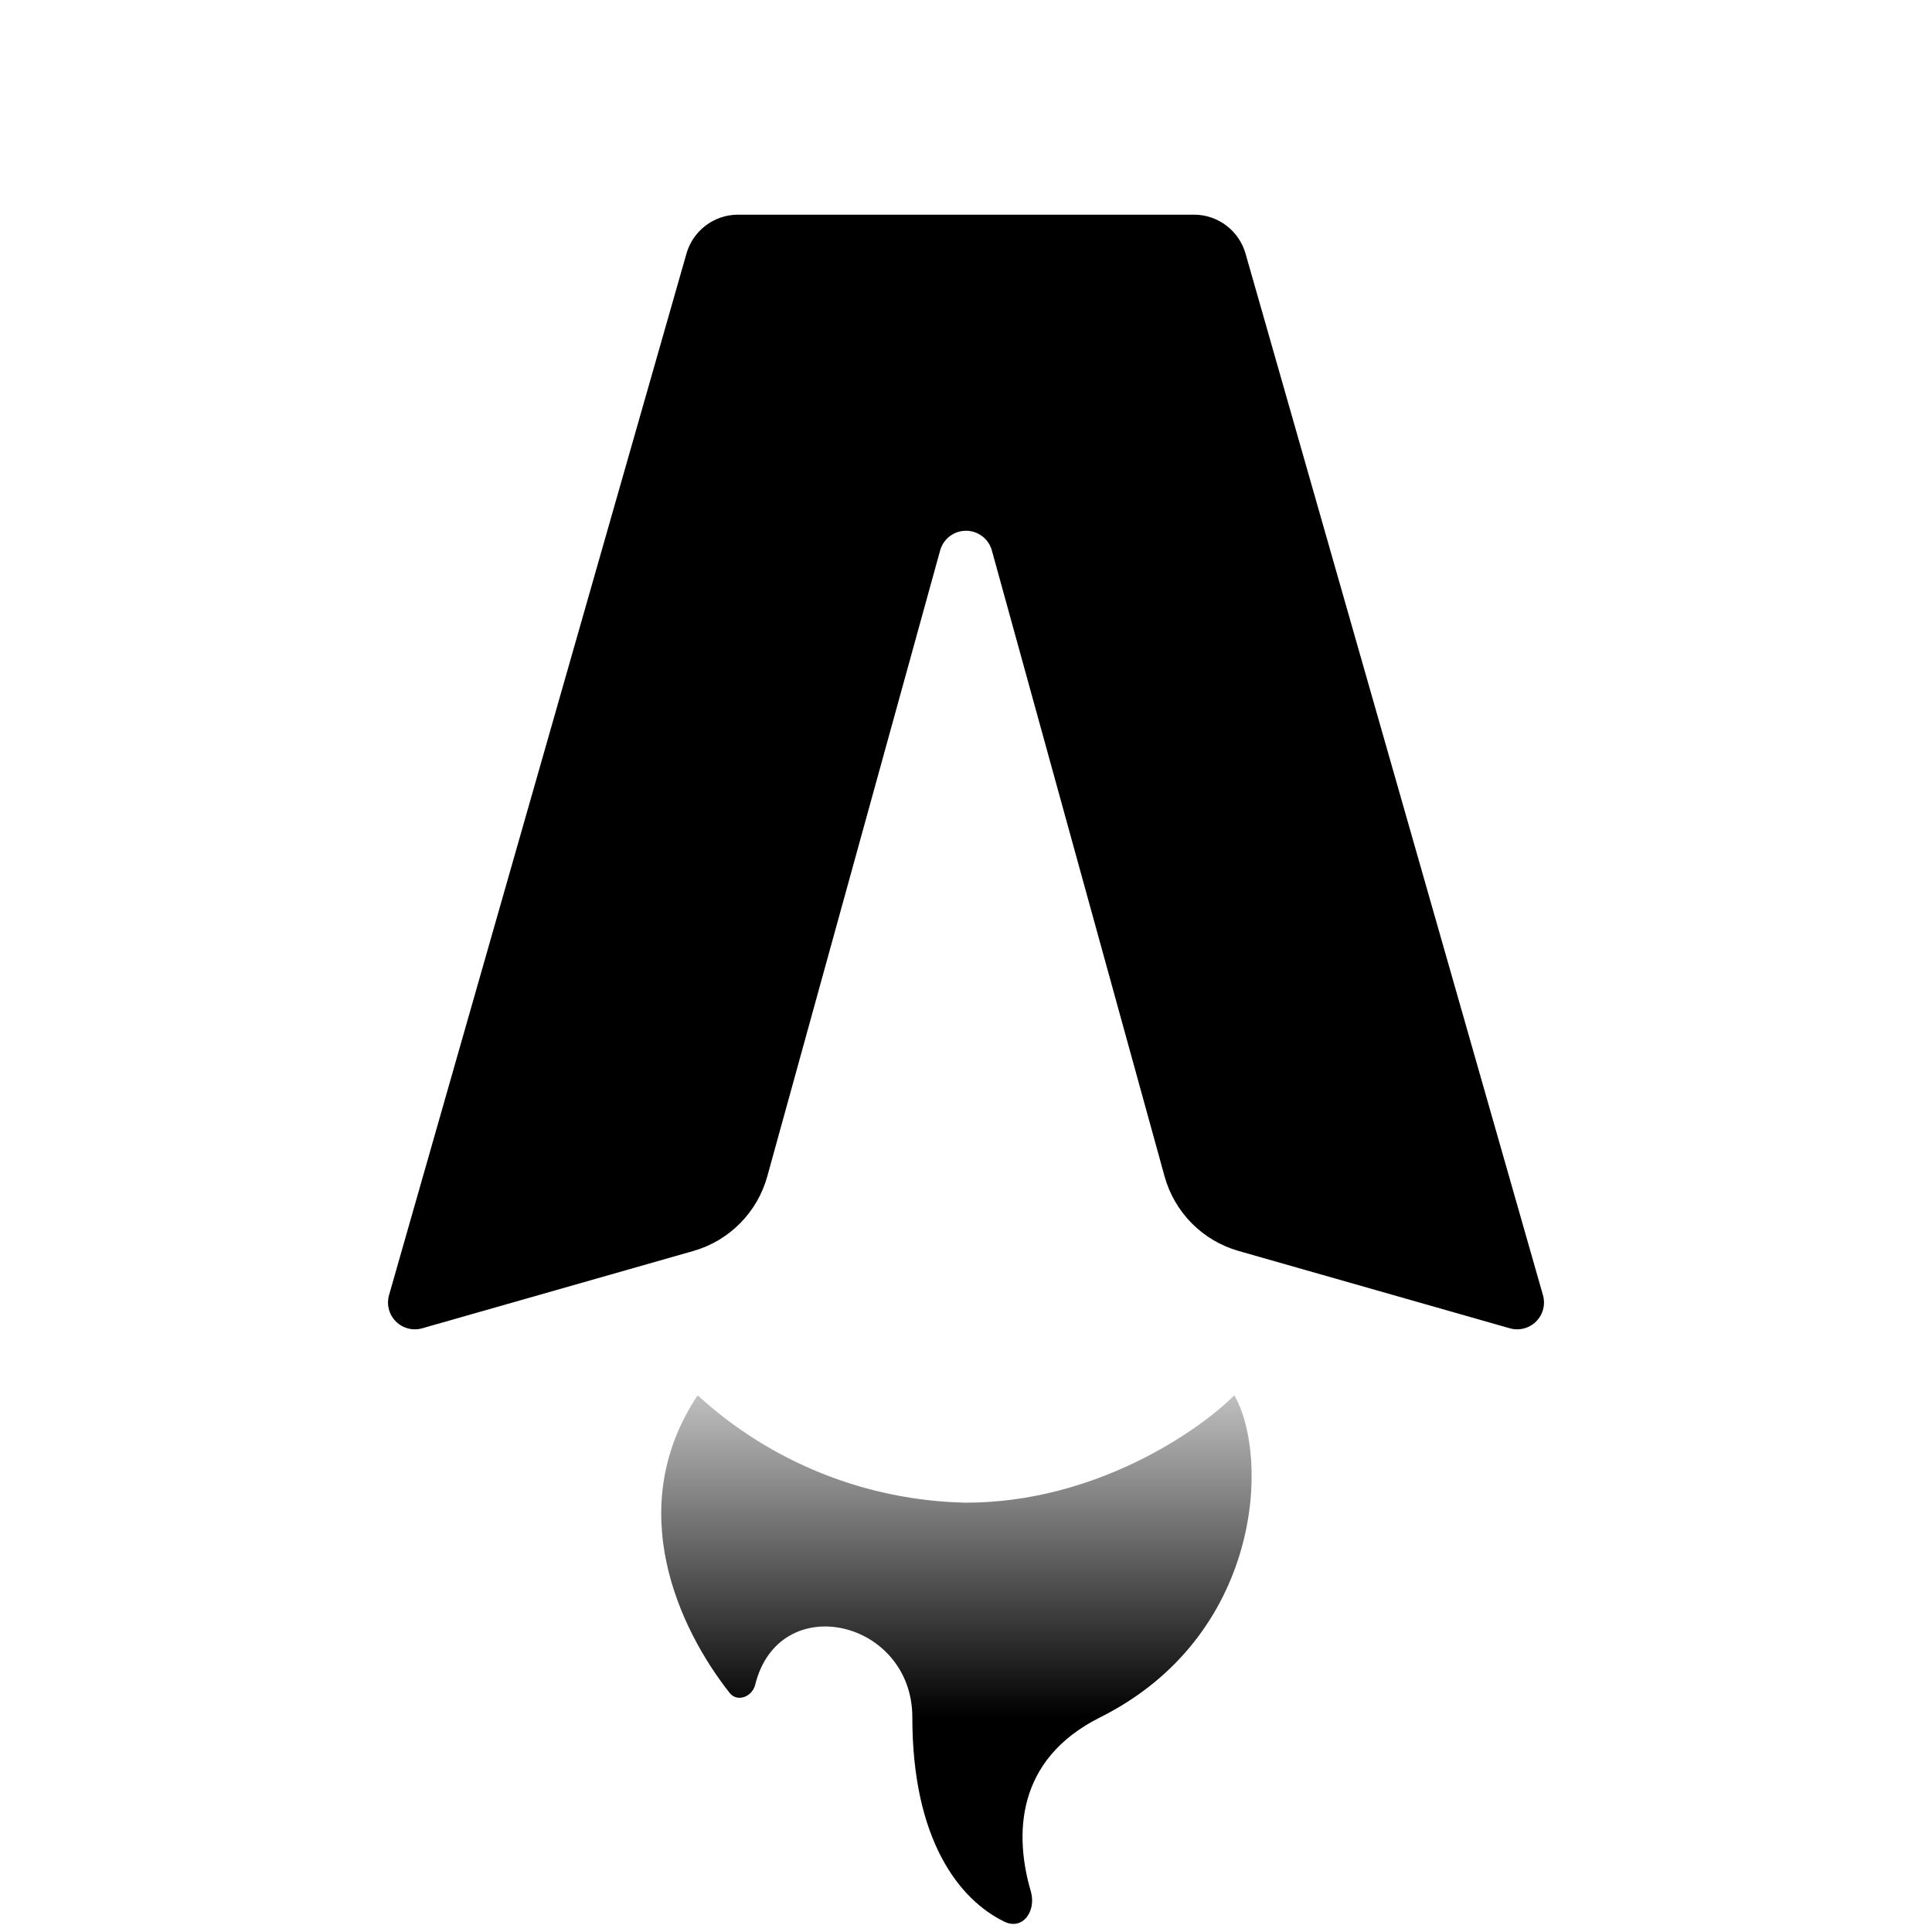
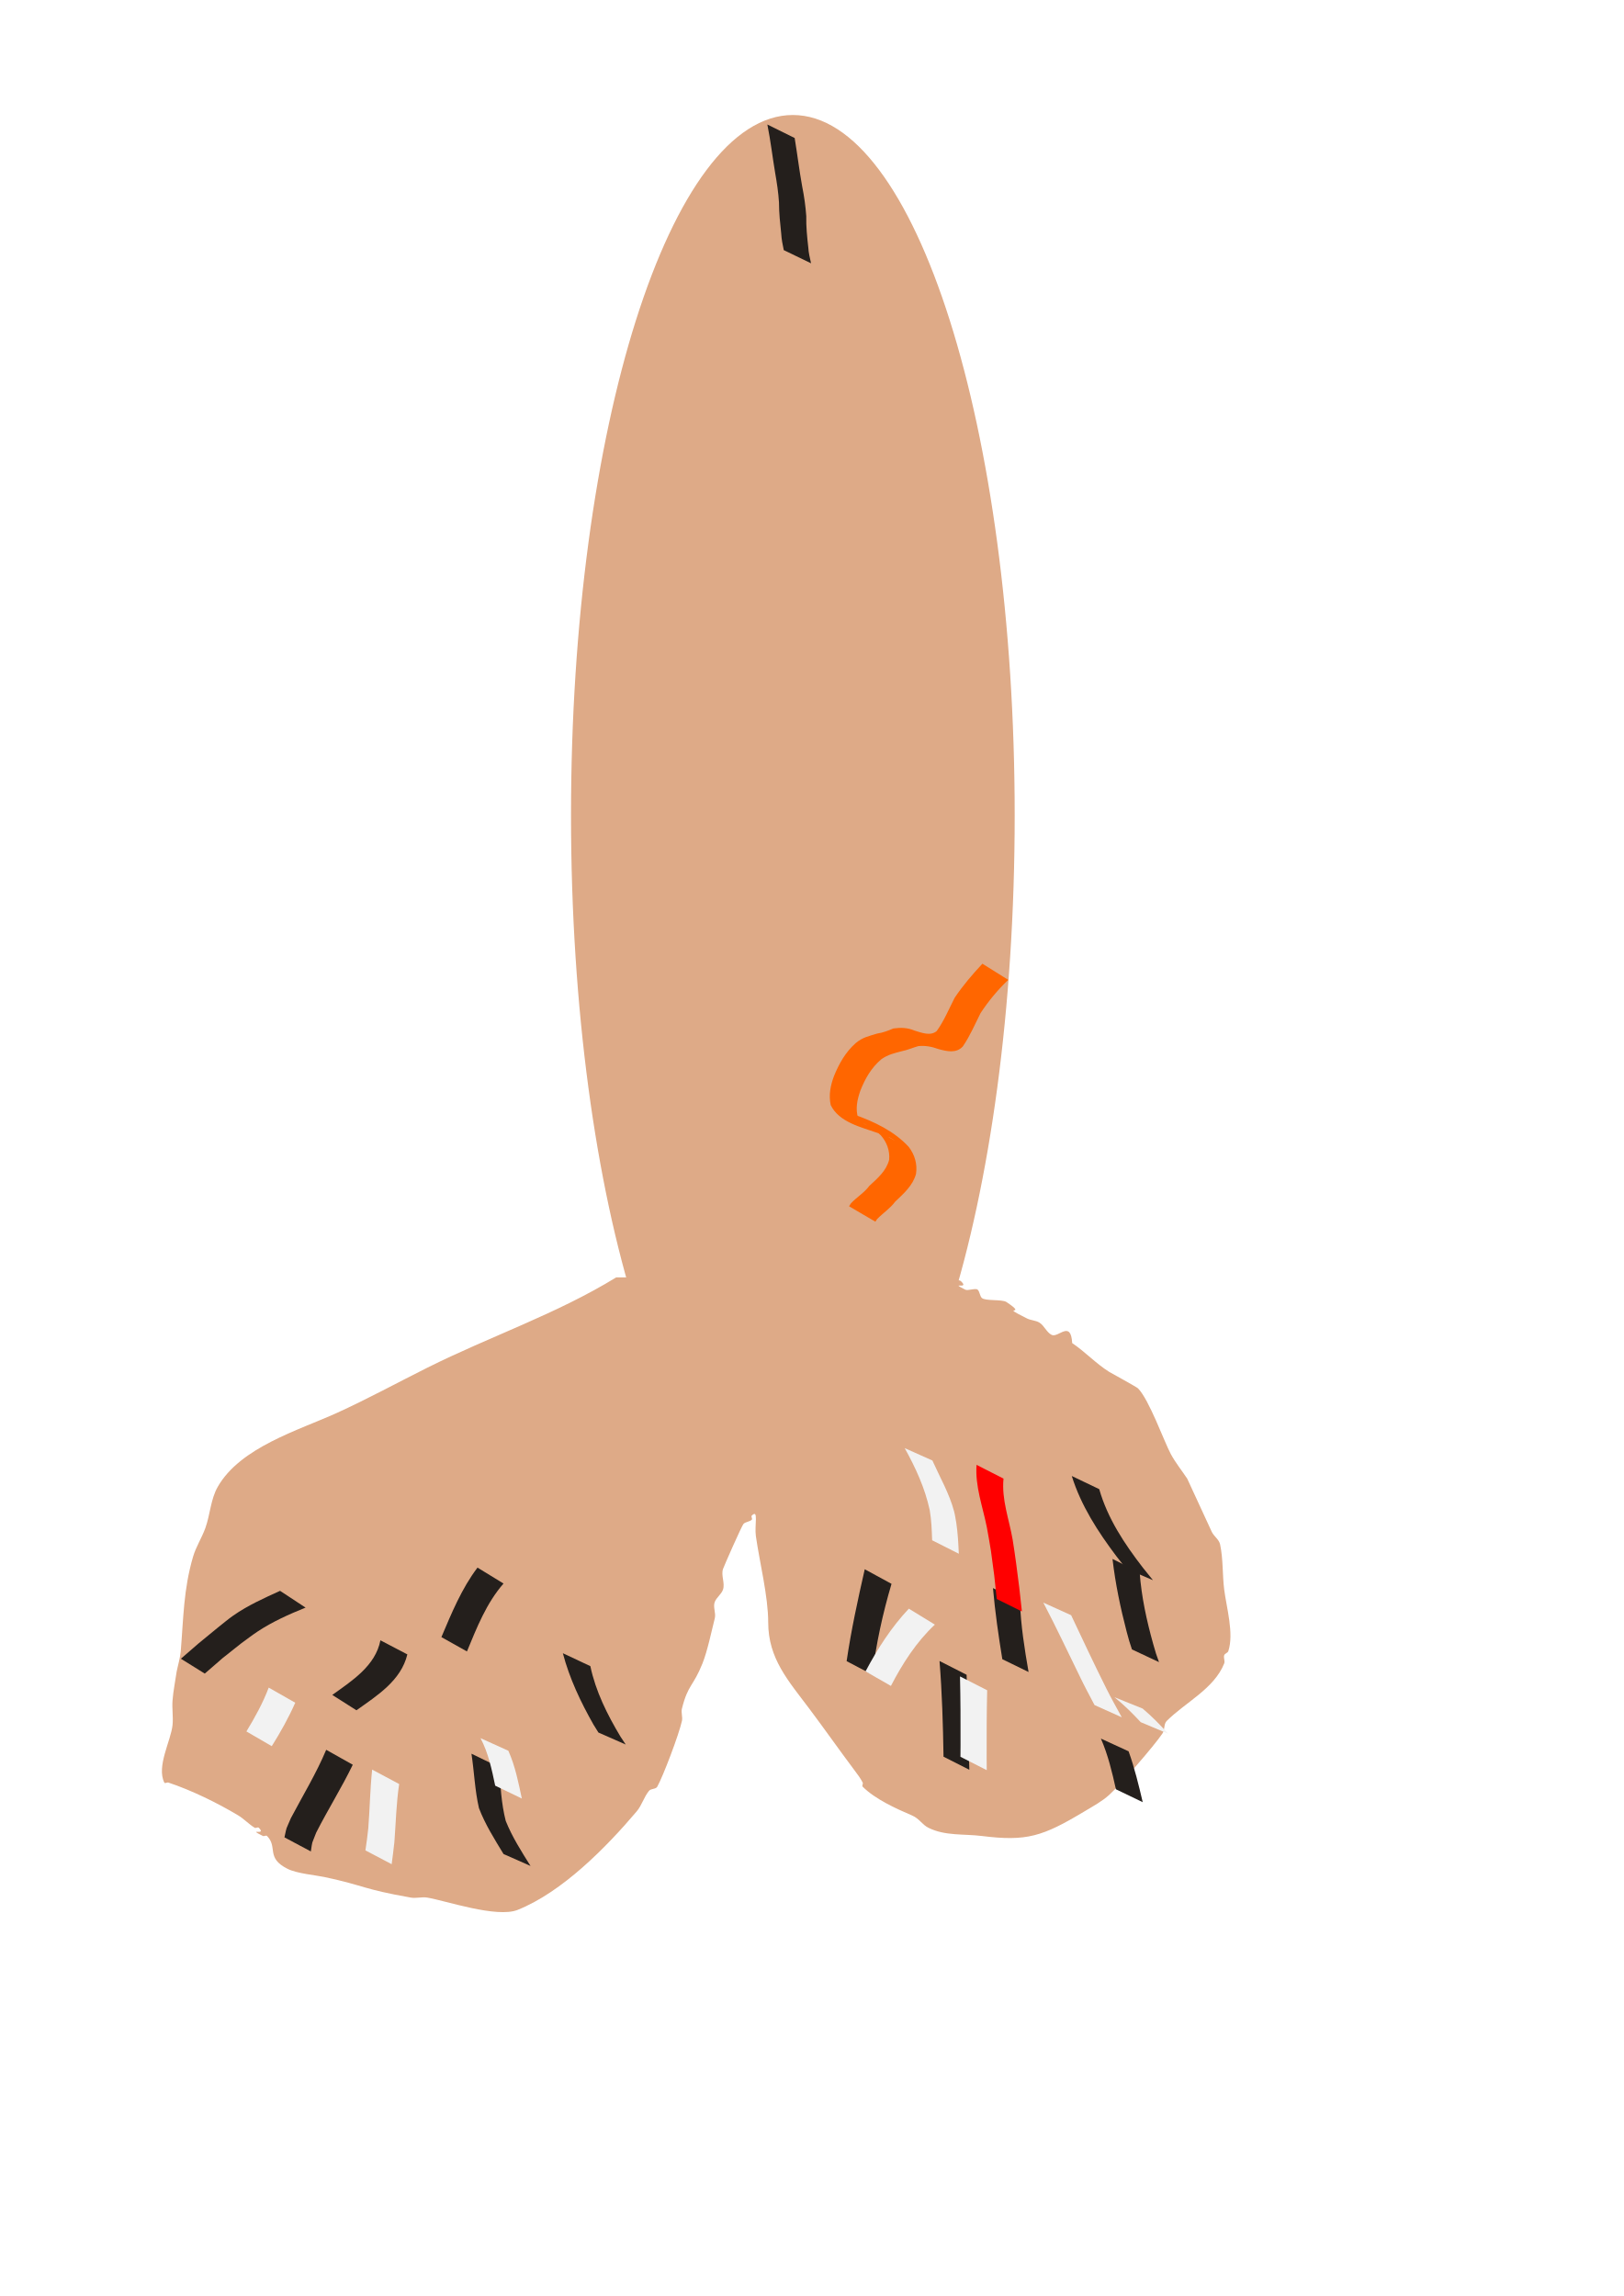
- <svg xmlns="http://www.w3.org/2000/svg" fill="none" viewBox="0 0 36 36">
-   <path fill="#000" d="M22.25 4h-8.5a1 1 0 0 0-.96.73l-5.54 19.4a.5.5 0 0 0 .62.62l5.05-1.44a2 2 0 0 0 1.38-1.4l3.22-11.66a.5.5 0 0 1 .96 0l3.22 11.67a2 2 0 0 0 1.38 1.39l5.05 1.44a.5.5 0 0 0 .62-.62l-5.54-19.4a1 1 0 0 0-.96-.73Z" />
-   <path fill="url(#gradient)" d="M18 28a7.63 7.63 0 0 1-5-2c-1.4 2.1-.35 4.35.6 5.55.14.17.41.07.47-.15.44-1.8 2.93-1.22 2.93.6 0 2.28.87 3.4 1.72 3.81.34.16.59-.2.49-.56-.31-1.05-.29-2.46 1.29-3.25 3-1.5 3.17-4.83 2.5-6-.67.67-2.6 2-5 2Z" />
-   <defs>
-     <linearGradient id="gradient" x1="16" x2="16" y1="32" y2="24" gradientUnits="userSpaceOnUse">
-       <stop stop-color="#000" />
-       <stop offset="1" stop-color="#000" stop-opacity="0" />
-     </linearGradient>
-   </defs>
-   <style>
-     @media (prefers-color-scheme:dark){:root{filter:invert(100%)}}
-   </style>
+ <svg xmlns="http://www.w3.org/2000/svg" width="210mm" height="297mm" viewBox="0 0 210 297" version="1.1" id="svg1">
+   <defs id="defs1" />
+   <g id="layer1">
+     <ellipse style="fill:#deaa87;stroke-width:0.228" id="path1" ry="90.588" rx="28.691" cy="105.464" cx="102.542" />
+     <path style="fill:#deaa87;stroke-width:0.265" d="m 79.696,165.236 c -7.733,4.749 -16.324,7.631 -24.44,11.689 -3.896,1.948 -7.723,4.042 -11.689,5.844 -4.955,2.252 -12.476,4.432 -15.408,9.563 -0.917,1.605 -0.972,3.572 -1.594,5.313 -0.454,1.27 -1.213,2.425 -1.594,3.719 -1.244,4.229 -1.239,7.958 -1.594,12.22 -0.075,0.9 -0.354,1.771 -0.531,2.657 -0.177,1.24 -0.435,2.471 -0.531,3.719 -0.082,1.059 0.106,2.131 0,3.188 -0.201,2.012 -2.108,5.348 -1.063,7.438 0.079,0.158 0.363,-0.056 0.531,0 2.984,0.995 6.302,2.612 9.032,4.25 0.759,0.456 1.366,1.138 2.125,1.594 0.152,0.091 0.406,-0.125 0.531,0 1.099,1.099 -1.68,-0.043 0.531,1.063 0.158,0.079 0.406,-0.125 0.531,0 1.436,1.436 -0.194,2.825 2.657,4.25 1.24,0.62 3.62,0.814 4.782,1.063 5.329,1.142 4.791,1.533 11.157,2.657 0.698,0.123 1.426,-0.116 2.125,0 2.376,0.396 8.984,2.676 11.689,1.594 5.775,-2.31 11.458,-8.083 15.408,-12.751 0.667,-0.788 0.933,-1.863 1.594,-2.657 0.254,-0.304 0.87,-0.185 1.063,-0.531 0.745,-1.34 2.786,-6.691 3.188,-8.501 0.115,-0.519 -0.129,-1.078 0,-1.594 0.787,-3.147 1.457,-2.844 2.657,-5.844 0.634,-1.585 1.169,-4.147 1.594,-5.844 0.172,-0.687 -0.263,-1.467 0,-2.125 0.237,-0.593 0.861,-0.988 1.063,-1.594 0.28,-0.84 -0.28,-1.816 0,-2.657 0.119,-0.357 2.435,-5.623 2.657,-5.844 0.266,-0.266 0.797,-0.266 1.063,-0.531 0.125,-0.125 -0.125,-0.406 0,-0.531 0.914,-0.914 0.331,1.253 0.531,2.657 0.49,3.428 1.594,7.785 1.594,11.157 0,4.682 2.596,7.534 5.313,11.157 1.977,2.635 3.868,5.334 5.844,7.97 0.383,0.511 0.777,1.023 1.063,1.594 0.079,0.158 -0.125,0.406 0,0.531 1.62,1.62 4.326,2.841 6.376,3.719 0.967,0.414 1.289,1.176 2.125,1.594 2.157,1.079 4.616,0.776 6.907,1.063 5.816,0.727 7.857,0.068 13.283,-3.188 1.095,-0.657 2.239,-1.271 3.188,-2.125 1.393,-1.253 5.842,-6.372 6.907,-7.97 0.311,-0.466 0.135,-1.198 0.531,-1.594 2.415,-2.415 6.125,-4.156 7.438,-7.438 0.132,-0.329 -0.112,-0.727 0,-1.063 0.079,-0.238 0.452,-0.294 0.531,-0.531 0.759,-2.276 -0.248,-5.701 -0.531,-7.97 -0.243,-1.941 -0.121,-3.932 -0.531,-5.844 -0.134,-0.624 -0.777,-1.023 -1.063,-1.594 -1.063,-2.302 -2.125,-4.605 -3.188,-6.907 -0.708,-1.063 -1.52,-2.063 -2.125,-3.188 -0.866,-1.608 -2.8,-7.051 -4.25,-8.501 -0.157,-0.157 -3.699,-2.112 -3.719,-2.125 -1.707,-1.067 -3.143,-2.627 -4.782,-3.719 -0.18,-3.049 -1.803,-0.636 -2.657,-1.063 -0.672,-0.336 -0.95,-1.207 -1.594,-1.594 -0.48,-0.288 -1.093,-0.281 -1.594,-0.531 -3.86,-1.93 0.309,-0.148 -2.657,-2.125 -0.569,-0.379 -2.764,-0.108 -3.188,-0.531 -0.266,-0.266 -0.266,-0.797 -0.531,-1.063 -0.246,-0.246 -1.273,0.16 -1.594,0 -2.211,-1.106 0.568,0.037 -0.531,-1.063 -0.568,-0.568 -1.063,0.755 -1.063,-0.531" id="path3" />
+     <path style="fill:#241f1c;stroke-width:0.265" id="path4" d="m 99.246,16.107 c 0.421,2.091 0.662,4.21 1.017,6.312 0.22,1.249 0.409,2.503 0.487,3.769 0.002,1.364 0.147,2.714 0.291,4.069 0.037,0.709 0.185,1.403 0.326,2.096 0,0 3.53,1.707 3.53,1.707 v 0 c -0.15,-0.684 -0.325,-1.366 -0.359,-2.069 -0.153,-1.342 -0.289,-2.682 -0.26,-4.035 -0.092,-1.29 -0.273,-2.567 -0.528,-3.836 -0.377,-2.082 -0.629,-4.18 -0.972,-6.268 z" />
+     <path style="fill:#241f1c;stroke-width:0.265" id="path5" d="m 36.223,205.783 c -2.061,0.936 -4.187,1.893 -6.05,3.196 -0.732,0.512 -1.407,1.099 -2.111,1.649 -3.154,2.59 -1.598,1.277 -4.666,3.938 0,0 3.087,1.922 3.087,1.922 v 0 c 3.058,-2.653 1.495,-1.355 4.689,-3.893 0.722,-0.521 1.423,-1.073 2.166,-1.563 1.922,-1.267 4.055,-2.222 6.184,-3.078 z" />
+     <path style="fill:#241f1c;stroke-width:0.265" id="path6" d="m 42.189,226.347 c -1.284,3.06 -3.02,5.906 -4.567,8.836 -0.733,1.739 -0.478,0.902 -0.832,2.49 0,0 3.413,1.821 3.413,1.821 v 0 c 0.243,-1.542 0.04,-0.721 0.694,-2.44 1.506,-2.966 3.279,-5.783 4.729,-8.776 z" />
+     <path style="fill:#241f1c;stroke-width:0.265" id="path7" d="m 60.976,226.853 c 0.357,2.342 0.435,4.721 0.968,7.033 0.804,2.108 2.013,4.023 3.18,5.942 0,0 3.491,1.542 3.491,1.542 v 0 c -1.177,-1.876 -2.379,-3.757 -3.205,-5.822 -0.585,-2.272 -0.682,-4.635 -0.87,-6.968 z" />
+     <path style="fill:#241f1c;stroke-width:0.265" id="path8" d="m 72.796,213.853 c 0.857,3.263 2.309,6.319 3.968,9.243 0.211,0.339 0.422,0.679 0.634,1.018 0,0 3.529,1.551 3.529,1.551 v 0 c -0.225,-0.339 -0.45,-0.679 -0.675,-1.018 -1.704,-2.841 -3.215,-5.861 -3.9,-9.124 z" />
+     <path style="fill:#241f1c;stroke-width:0.265" id="path9" d="m 61.757,202.777 c -2.061,2.723 -3.344,5.878 -4.67,8.993 0,0 3.306,1.853 3.306,1.853 v 0 c 1.276,-3.08 2.507,-6.238 4.729,-8.785 z" />
+     <path style="fill:#241f1c;stroke-width:0.265" id="path10" d="m 49.201,212.183 c -0.637,3.301 -3.684,5.241 -6.226,7.066 0,0 3.125,1.986 3.125,1.986 v 0 c 2.668,-1.9 5.767,-3.833 6.584,-7.23 z" />
+     <path style="fill:#241f1c;stroke-width:0.265" id="path11" d="m 111.841,202.991 c -0.893,3.938 -1.758,7.89 -2.343,11.887 0,0 3.319,1.748 3.319,1.748 v 0 c 0.495,-3.972 1.347,-7.91 2.487,-11.747 z" />
+     <path style="fill:#241f1c;stroke-width:0.265" id="path12" d="m 121.512,214.858 c 0.331,4.119 0.451,8.251 0.518,12.381 0,0 3.337,1.69 3.337,1.69 v 0 c -0.122,-4.095 -0.227,-8.192 -0.352,-12.287 z" />
+     <path style="fill:#241f1c;stroke-width:0.265" id="path13" d="m 142.384,224.896 c 0.915,2.098 1.449,4.329 1.942,6.556 0,0 3.467,1.67 3.467,1.67 v 0 c -0.519,-2.217 -1.058,-4.433 -1.827,-6.58 z" />
+     <path style="fill:#241f1c;stroke-width:0.265" id="path14" d="m 128.425,205.426 c 0.271,3.084 0.71,6.145 1.209,9.199 0,0 3.395,1.659 3.395,1.659 v 0 c -0.525,-3.008 -0.999,-6.023 -1.115,-9.08 z" />
+     <path style="fill:#241f1c;stroke-width:0.265" id="path15" d="m 143.885,201.659 c 0.368,3.168 1.016,6.289 1.821,9.373 0.446,1.62 0.213,0.844 0.693,2.33 0,0 3.499,1.642 3.499,1.642 v 0 c -0.52,-1.479 -0.268,-0.704 -0.746,-2.329 -0.849,-3.034 -1.525,-6.12 -1.753,-9.269 z" />
+     <path style="fill:#241f1c;stroke-width:0.265" id="path16" d="m 138.617,190.928 c 1.199,3.839 3.383,7.209 5.782,10.394 0.421,0.536 0.843,1.071 1.264,1.607 0,0 3.451,1.475 3.451,1.475 v 0 c -0.433,-0.538 -0.866,-1.075 -1.298,-1.613 -2.383,-3.087 -4.567,-6.369 -5.648,-10.162 z" />
+     <path style="fill:#ff0000;stroke-width:0.265" id="path17" d="m 126.3,189.486 c -0.2,2.784 0.794,5.377 1.329,8.059 0.204,1.021 0.356,2.051 0.534,3.076 0.561,4.188 0.312,2.115 0.751,6.217 0,0 3.254,1.614 3.254,1.614 v 0 c -0.455,-4.117 -0.206,-2.038 -0.748,-6.235 -0.15,-1.02 -0.274,-2.044 -0.45,-3.06 -0.455,-2.628 -1.45,-5.182 -1.181,-7.893 z" />
+     <path style="fill:#ff6600;stroke-width:0.265" id="path19" d="m 127.056,124.661 c -1.304,1.4 -2.533,2.83 -3.596,4.422 -0.739,1.446 -1.358,2.968 -2.314,4.29 -0.812,0.685 -1.952,0.209 -2.857,-0.057 -0.914,-0.394 -1.788,-0.411 -2.749,-0.278 -0.684,0.292 -1.357,0.549 -2.094,0.659 -1.104,0.343 -1.846,0.466 -2.772,1.232 -1.323,1.166 -2.151,2.654 -2.809,4.262 -0.46,1.22 -0.705,2.474 -0.426,3.757 1.08,2.22 3.909,2.848 6.116,3.623 0.064,0.024 1.382,0.508 1.492,0.561 0.213,0.103 0.817,0.479 0.609,0.366 -4.813,-2.617 -2.874,-1.748 -1.735,-0.636 0.782,0.891 1.177,1.978 1.077,3.156 -0.362,1.435 -1.506,2.406 -2.553,3.369 -0.658,0.899 -1.63,1.462 -2.378,2.26 -0.086,0.13 -0.172,0.26 -0.258,0.39 0,0 3.407,1.995 3.407,1.995 v 0 c 0.074,-0.111 0.147,-0.221 0.221,-0.332 0.751,-0.779 1.685,-1.373 2.338,-2.257 1.099,-1.047 2.288,-2.08 2.699,-3.602 0.185,-1.26 -0.16,-2.454 -0.935,-3.473 -1.865,-2.041 -4.481,-3.28 -7.059,-4.191 -0.274,-0.093 -0.548,-0.186 -0.822,-0.278 -0.21,-0.07 -0.813,-0.33 -0.63,-0.206 0.919,0.628 1.906,1.15 2.857,1.728 0.622,0.378 -0.425,-0.204 -0.646,-0.434 -0.097,-0.101 -0.162,-0.229 -0.242,-0.343 -0.393,-1.189 -0.13,-2.392 0.273,-3.551 0.609,-1.555 1.421,-2.983 2.718,-4.075 0.81,-0.582 1.735,-0.815 2.696,-1.053 0.721,-0.144 1.376,-0.444 2.08,-0.643 0.922,-0.095 1.767,0.071 2.639,0.39 1.077,0.291 2.27,0.574 3.123,-0.348 0.923,-1.348 1.562,-2.859 2.294,-4.314 1.032,-1.569 2.219,-2.999 3.577,-4.3 z" />
+     <path style="fill:#f2f2f2;stroke-width:0.265" id="path20" d="m 117.009,187.323 c 1.412,2.54 2.625,5.183 3.238,8.03 0.22,1.286 0.267,2.589 0.31,3.89 0,0 3.45,1.741 3.45,1.741 v 0 c -0.058,-1.325 -0.129,-2.651 -0.322,-3.965 -0.095,-0.499 -0.154,-1.006 -0.284,-1.497 -0.61,-2.317 -1.841,-4.426 -2.811,-6.598 z" />
+     <path style="fill:#f2f2f2;stroke-width:0.265" id="path21" d="m 62.149,224.841 c 1.009,1.913 1.456,4.044 1.895,6.142 0,0 3.446,1.667 3.446,1.667 v 0 c -0.442,-2.093 -0.863,-4.219 -1.744,-6.181 z" />
+     <path style="fill:#f2f2f2;stroke-width:0.265" id="path22" d="m 48.133,228.908 c -0.269,2.525 -0.302,5.069 -0.502,7.603 -0.233,1.952 -0.108,1.004 -0.37,2.846 0,0 3.394,1.788 3.394,1.788 v 0 c 0.243,-1.864 0.124,-0.905 0.354,-2.88 0.19,-2.496 0.243,-5.015 0.617,-7.49 z" />
+     <path style="fill:#f2f2f2;stroke-width:0.265" id="path23" d="m 34.754,218.302 c -0.751,1.987 -1.782,3.859 -2.885,5.669 0,0 3.279,1.906 3.279,1.906 v 0 c 1.132,-1.803 2.177,-3.672 3.038,-5.621 z" />
+     <path style="fill:#f2f2f2;stroke-width:0.265" id="path24" d="m 124.161,216.853 c 0.068,2.953 0.079,5.908 0.069,8.862 -0.004,0.511 -0.007,1.023 -0.011,1.534 0,0 3.399,1.732 3.399,1.732 v 0 c -0.004,-0.515 -0.007,-1.03 -0.011,-1.545 -0.01,-2.93 9e-5,-5.861 0.069,-8.791 z" />
+     <path style="fill:#f2f2f2;stroke-width:0.265" id="path25" d="m 144.132,219.541 c 1.226,0.98 2.335,2.081 3.399,3.231 0,0 3.545,1.488 3.545,1.488 v 0 c -1.03,-1.151 -2.108,-2.247 -3.29,-3.244 z" />
+     <path style="fill:#f2f2f2;stroke-width:0.265" id="path26" d="m 117.544,208.09 c -2.276,2.419 -4.053,5.191 -5.601,8.115 0,0 3.283,1.877 3.283,1.877 v 0 c 1.508,-2.906 3.28,-5.673 5.683,-7.931 z" />
+     <path style="fill:#f2f2f2;stroke-width:0.265" id="path27" d="m 134.937,207.308 c 1.65,3.145 3.156,6.362 4.72,9.55 0.596,1.253 1.261,2.472 1.904,3.701 0,0 3.523,1.583 3.523,1.583 v 0 c -0.671,-1.242 -1.375,-2.466 -1.999,-3.732 -1.569,-3.132 -3.054,-6.308 -4.55,-9.474 z" />
+   </g>
</svg>
